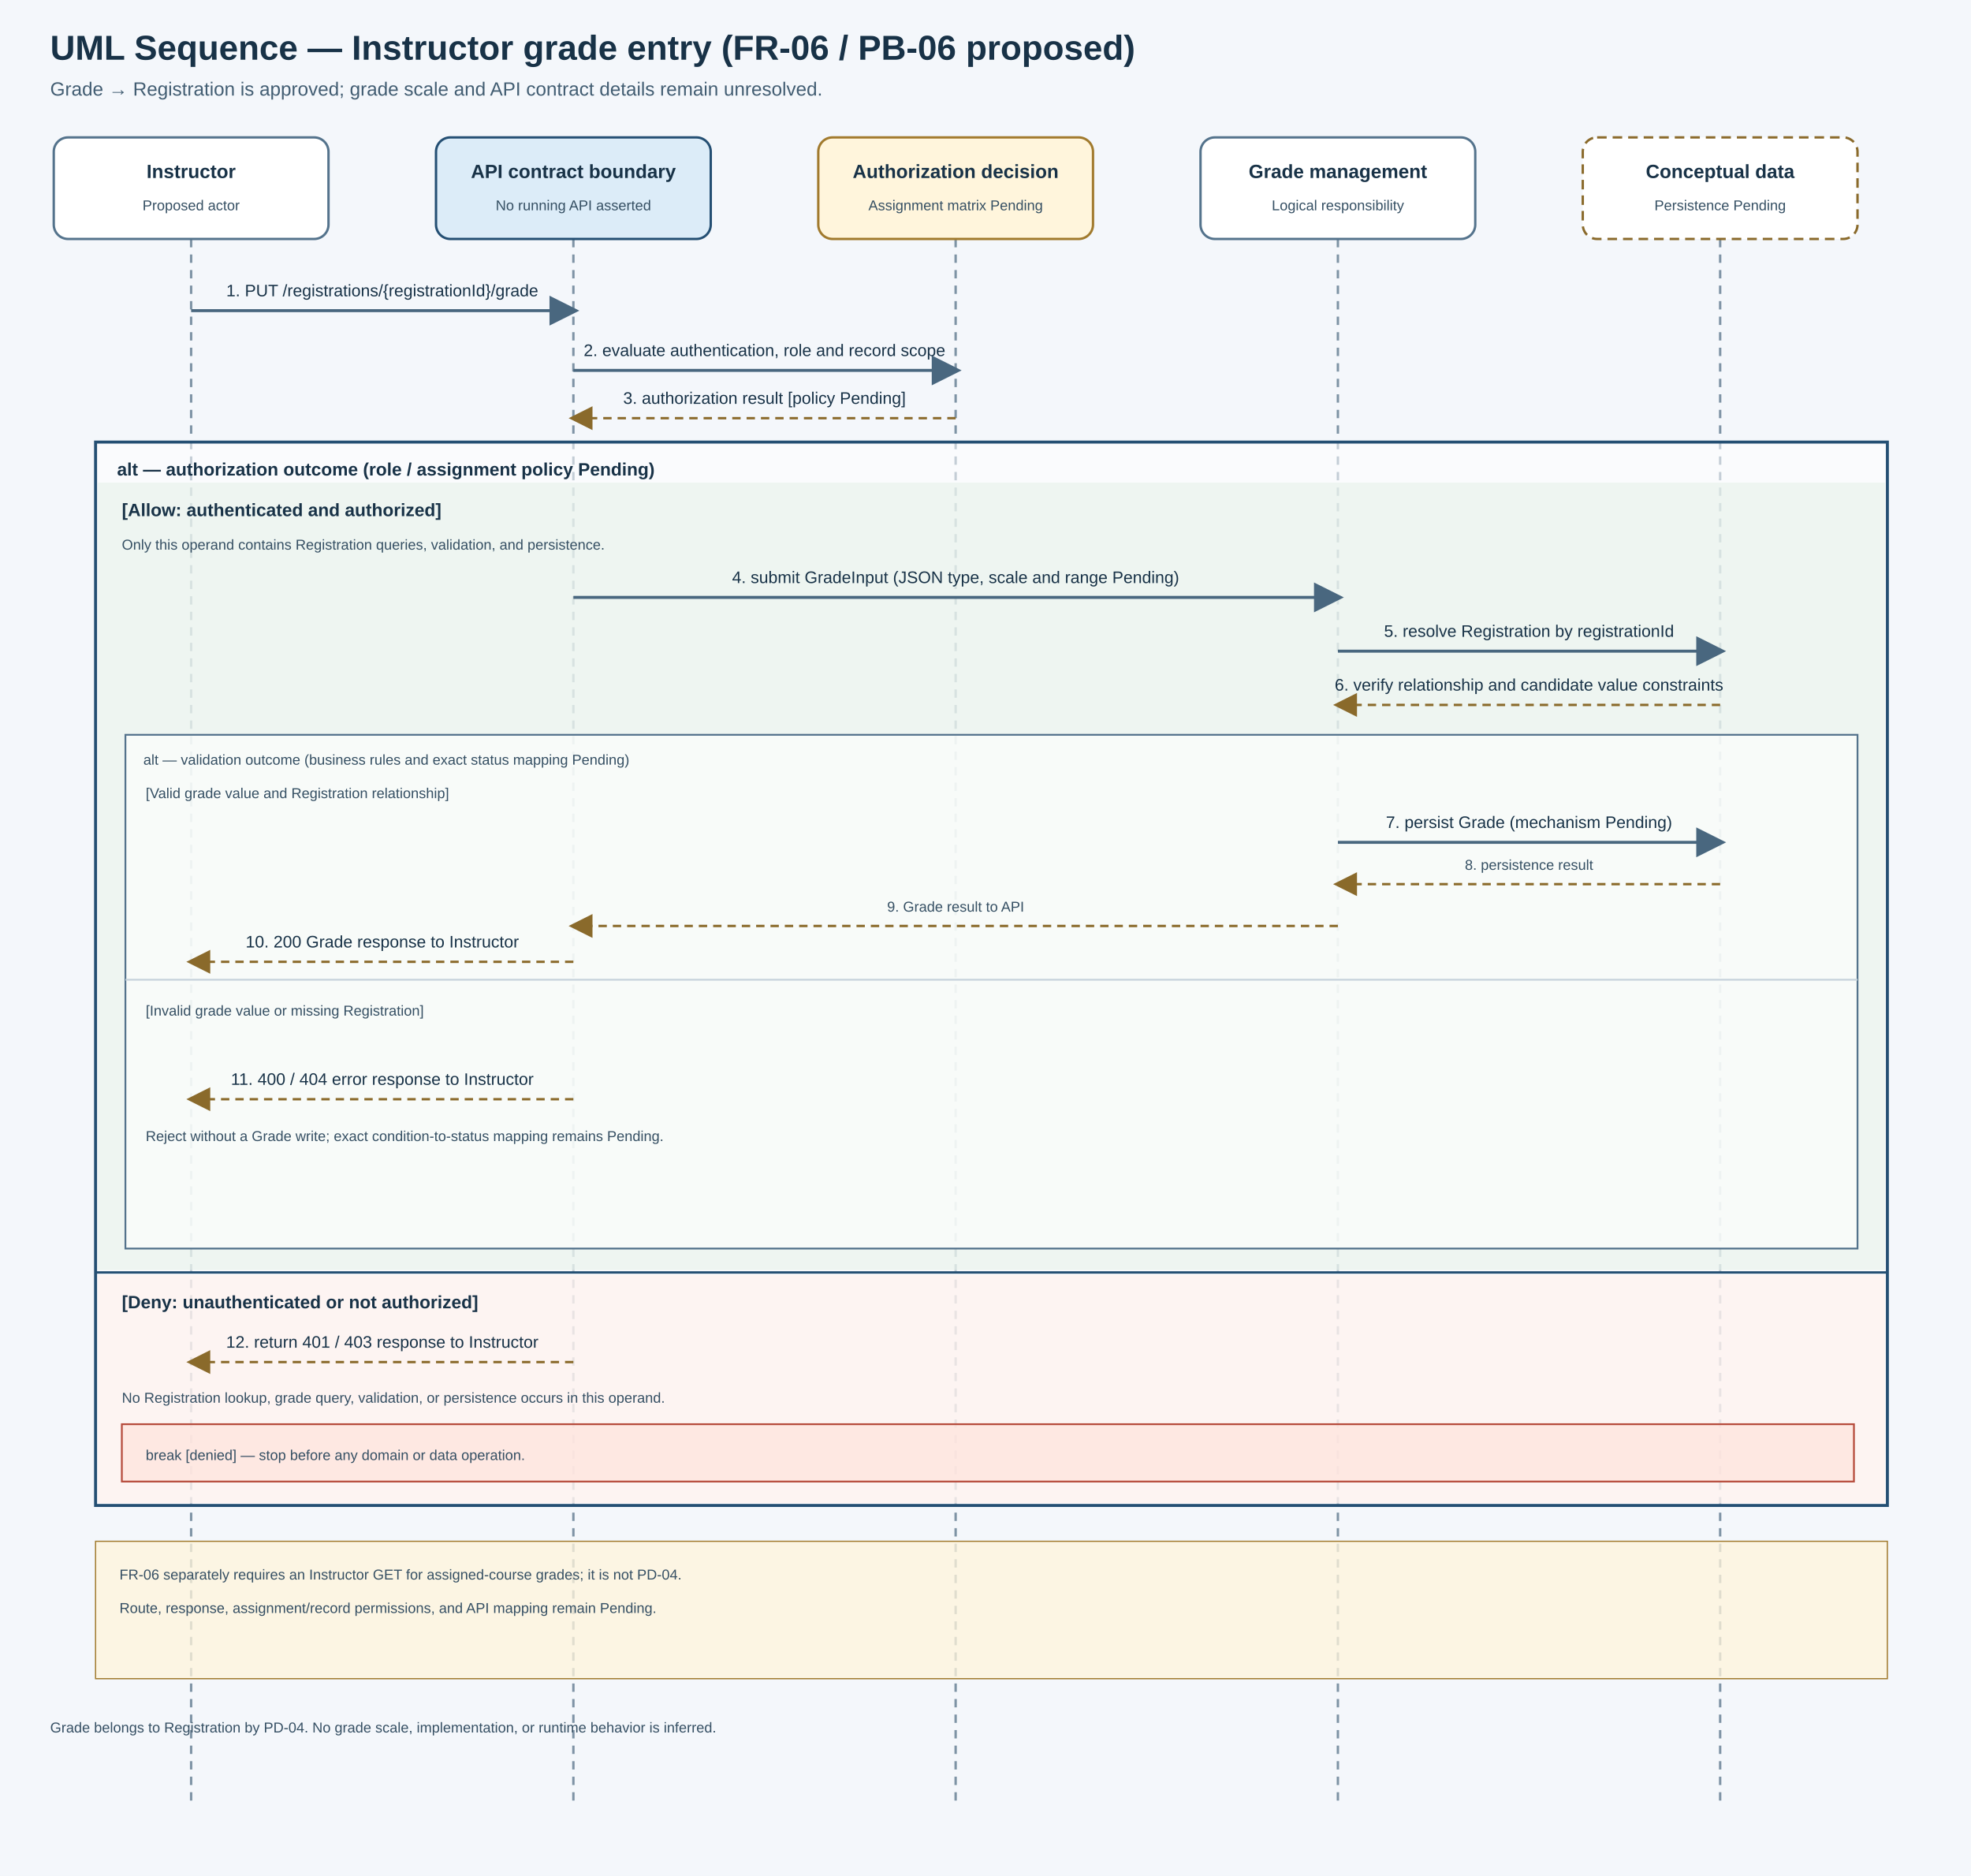
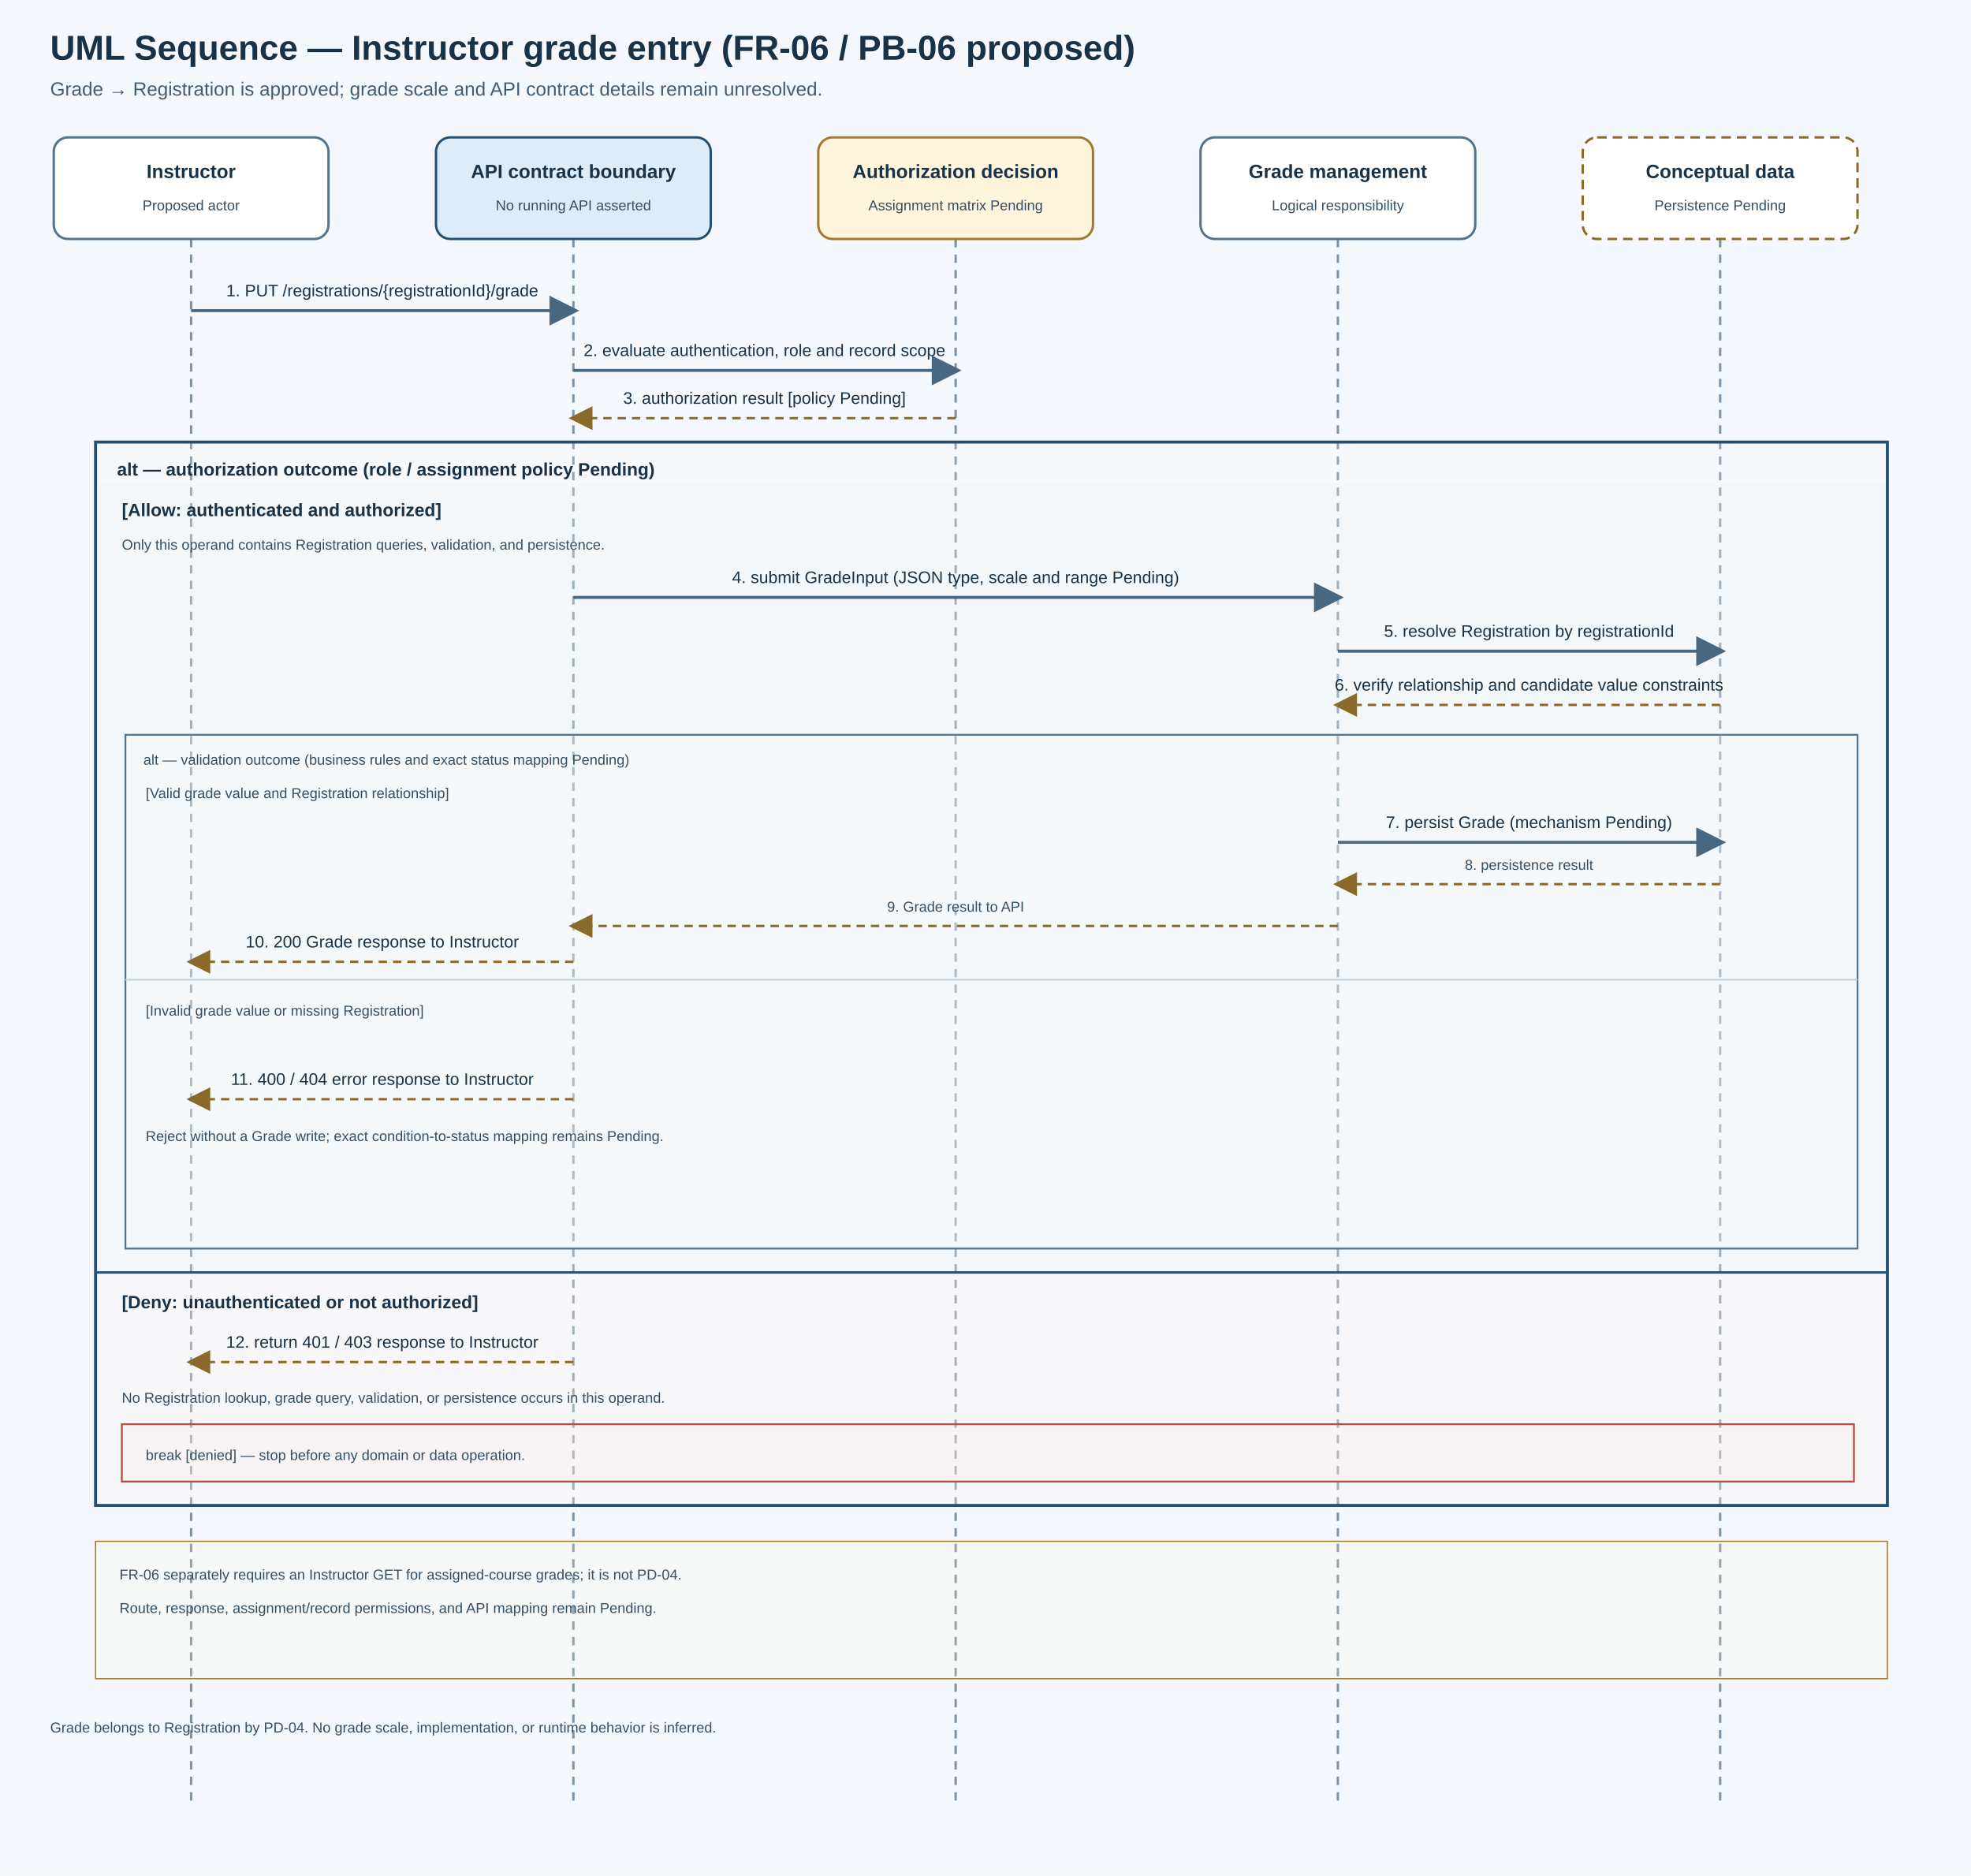
<svg xmlns="http://www.w3.org/2000/svg" width="1650" height="1570" viewBox="0 0 1650 1570" role="img" aria-labelledby="title description">
  <defs>
    <marker id="msg" markerWidth="10" markerHeight="10" refX="8" refY="5" orient="auto">
      <path d="M0,0 L10,5 L0,10 z" fill="#49677f" />
    </marker>
    <marker id="reply" markerWidth="10" markerHeight="10" refX="8" refY="5" orient="auto">
      <path d="M0,0 L10,5 L0,10 z" fill="#8a6a2b" />
    </marker>
    <style>
      text { font-family: Arial, Helvetica, sans-serif; fill: #183247; }
      .title { font-size: 29px; font-weight: 700; }
      .subtitle { font-size: 16px; fill: #425d72; }
      .part { font-size: 16px; font-weight: 700; }
      .msg { font-size: 14px; }
      .frame { font-size: 15px; font-weight: 700; }
      .small { font-size: 12px; fill: #354f63; }
    </style>
  </defs>
  <rect width="1650" height="1570" fill="#f4f7fb" />
  <text class="title" x="42" y="50">UML Sequence — Instructor grade entry (FR-06 / PB-06 proposed)</text>
  <text class="subtitle" x="42" y="80">Grade → Registration is approved; grade scale and API contract details remain unresolved.</text>
  <g stroke="#71899b" stroke-width="2" stroke-dasharray="7 6" stroke-opacity="0.9">
    <path d="M160 200 V1510" />
    <path d="M480 200 V1510" />
    <path d="M800 200 V1510" />
    <path d="M1120 200 V1510" />
    <path d="M1440 200 V1510" />
  </g>
  <g>
    <rect x="45" y="115" width="230" height="85" rx="12" fill="#ffffff" stroke="#54738c" stroke-width="2" />
    <text class="part" x="160" y="149" text-anchor="middle">Instructor</text>
    <text class="small" x="160" y="176" text-anchor="middle">Proposed actor</text>
    <rect x="365" y="115" width="230" height="85" rx="12" fill="#dcecf8" stroke="#244f73" stroke-width="2" />
    <text class="part" x="480" y="149" text-anchor="middle">API contract boundary</text>
    <text class="small" x="480" y="176" text-anchor="middle">No running API asserted</text>
    <rect x="685" y="115" width="230" height="85" rx="12" fill="#fff5dc" stroke="#a17a2d" stroke-width="2" />
    <text class="part" x="800" y="149" text-anchor="middle">Authorization decision</text>
    <text class="small" x="800" y="176" text-anchor="middle">Assignment matrix Pending</text>
    <rect x="1005" y="115" width="230" height="85" rx="12" fill="#ffffff" stroke="#54738c" stroke-width="2" />
    <text class="part" x="1120" y="149" text-anchor="middle">Grade management</text>
    <text class="small" x="1120" y="176" text-anchor="middle">Logical responsibility</text>
    <rect x="1325" y="115" width="230" height="85" rx="12" fill="#ffffff" stroke="#8a6a2b" stroke-width="2" stroke-dasharray="8 5" />
    <text class="part" x="1440" y="149" text-anchor="middle">Conceptual data</text>
    <text class="small" x="1440" y="176" text-anchor="middle">Persistence Pending</text>
  </g>
  <path d="M160 260 H480" stroke="#49677f" stroke-width="2.5" marker-end="url(#msg)" />
  <text class="msg" x="320" y="248" text-anchor="middle">1. PUT /registrations/{registrationId}/grade</text>
  <path d="M480 310 H800" stroke="#49677f" stroke-width="2.5" marker-end="url(#msg)" />
  <text class="msg" x="640" y="298" text-anchor="middle">2. evaluate authentication, role and record scope</text>
  <path d="M800 350 H480" stroke="#8a6a2b" stroke-width="2" stroke-dasharray="7 5" marker-end="url(#reply)" />
  <text class="msg" x="640" y="338" text-anchor="middle">3. authorization result [policy Pending]</text>
-   <rect x="80" y="370" width="1500" height="890" fill="#ffffff" fill-opacity="0.54" stroke="#244f73" stroke-width="2.5" />
+   <rect x="80" y="370" width="1500" height="890" fill="#ffffff" fill-opacity="0.16" stroke="#244f73" stroke-width="2.5" />
  <text class="frame" x="98" y="398">alt — authorization outcome (role / assignment policy Pending)</text>
  <path d="M80 1065 H1580" stroke="#244f73" stroke-width="2" />
-   <rect x="82" y="404" width="1496" height="659" fill="#e5f2e8" fill-opacity="0.58" />
+   <rect x="82" y="404" width="1496" height="659" fill="#e5f2e8" fill-opacity="0.16" />
  <text class="frame" x="102" y="432">[Allow: authenticated and authorized]</text>
  <text class="small" x="102" y="460">Only this operand contains Registration queries, validation, and persistence.</text>
  <path d="M480 500 H1120" stroke="#49677f" stroke-width="2.5" marker-end="url(#msg)" />
  <text class="msg" x="800" y="488" text-anchor="middle">4. submit GradeInput (JSON type, scale and range Pending)</text>
  <path d="M1120 545 H1440" stroke="#49677f" stroke-width="2.5" marker-end="url(#msg)" />
  <text class="msg" x="1280" y="533" text-anchor="middle">5. resolve Registration by registrationId</text>
  <path d="M1440 590 H1120" stroke="#8a6a2b" stroke-width="2" stroke-dasharray="7 5" marker-end="url(#reply)" />
  <text class="msg" x="1280" y="578" text-anchor="middle">6. verify relationship and candidate value constraints</text>
-   <rect x="105" y="615" width="1450" height="430" fill="#ffffff" fill-opacity="0.58" stroke="#54738c" stroke-width="1.5" />
+   <rect x="105" y="615" width="1450" height="430" fill="#ffffff" fill-opacity="0.16" stroke="#54738c" stroke-width="1.5" />
  <text class="small" x="120" y="640">alt — validation outcome (business rules and exact status mapping Pending)</text>
  <path d="M105 820 H1555" stroke="#c6d2dc" stroke-width="1.5" />
  <text class="small" x="122" y="668">[Valid grade value and Registration relationship]</text>
  <path d="M1120 705 H1440" stroke="#49677f" stroke-width="2.5" marker-end="url(#msg)" />
  <text class="msg" x="1280" y="693" text-anchor="middle">7. persist Grade (mechanism Pending)</text>
  <path d="M1440 740 H1120" stroke="#8a6a2b" stroke-width="2" stroke-dasharray="7 5" marker-end="url(#reply)" />
  <text class="small" x="1280" y="728" text-anchor="middle">8. persistence result</text>
  <path d="M1120 775 H480" stroke="#8a6a2b" stroke-width="2" stroke-dasharray="7 5" marker-end="url(#reply)" />
  <text class="small" x="800" y="763" text-anchor="middle">9. Grade result to API</text>
  <path d="M480 805 H160" stroke="#8a6a2b" stroke-width="2" stroke-dasharray="7 5" marker-end="url(#reply)" />
  <text class="msg" x="320" y="793" text-anchor="middle">10. 200 Grade response to Instructor</text>
  <text class="small" x="122" y="850">[Invalid grade value or missing Registration]</text>
  <path d="M480 920 H160" stroke="#8a6a2b" stroke-width="2" stroke-dasharray="7 5" marker-end="url(#reply)" />
  <text class="msg" x="320" y="908" text-anchor="middle">11. 400 / 404 error response to Instructor</text>
  <text class="small" x="122" y="955">Reject without a Grade write; exact condition-to-status mapping remains Pending.</text>
-   <rect x="82" y="1067" width="1496" height="191" fill="#fff0ec" fill-opacity="0.62" />
+   <rect x="82" y="1067" width="1496" height="191" fill="#fff0ec" fill-opacity="0.16" />
  <text class="frame" x="102" y="1095">[Deny: unauthenticated or not authorized]</text>
  <path d="M480 1140 H160" stroke="#8a6a2b" stroke-width="2" stroke-dasharray="7 5" marker-end="url(#reply)" />
  <text class="msg" x="320" y="1128" text-anchor="middle">12. return 401 / 403 response to Instructor</text>
  <text class="small" x="102" y="1174">No Registration lookup, grade query, validation, or persistence occurs in this operand.</text>
-   <rect x="102" y="1192" width="1450" height="48" fill="#ffe3dc" fill-opacity="0.72" stroke="#b64b3c" stroke-width="1.5" />
+   <rect x="102" y="1192" width="1450" height="48" fill="#ffe3dc" fill-opacity="0.16" stroke="#b64b3c" stroke-width="1.5" />
  <text class="small" x="122" y="1222">break [denied] — stop before any domain or data operation.</text>
-   <rect x="80" y="1290" width="1500" height="115" fill="#fff5dc" fill-opacity="0.76" stroke="#a17a2d" />
+   <rect x="80" y="1290" width="1500" height="115" fill="#fff5dc" fill-opacity="0.16" stroke="#a17a2d" />
  <text class="small" x="100" y="1322">FR-06 separately requires an Instructor GET for assigned-course grades; it is not PD-04.</text>
  <text class="small" x="100" y="1350">Route, response, assignment/record permissions, and API mapping remain Pending.</text>
  <text class="small" x="42" y="1450">Grade belongs to Registration by PD-04. No grade scale, implementation, or runtime behavior is inferred.</text>
</svg>
